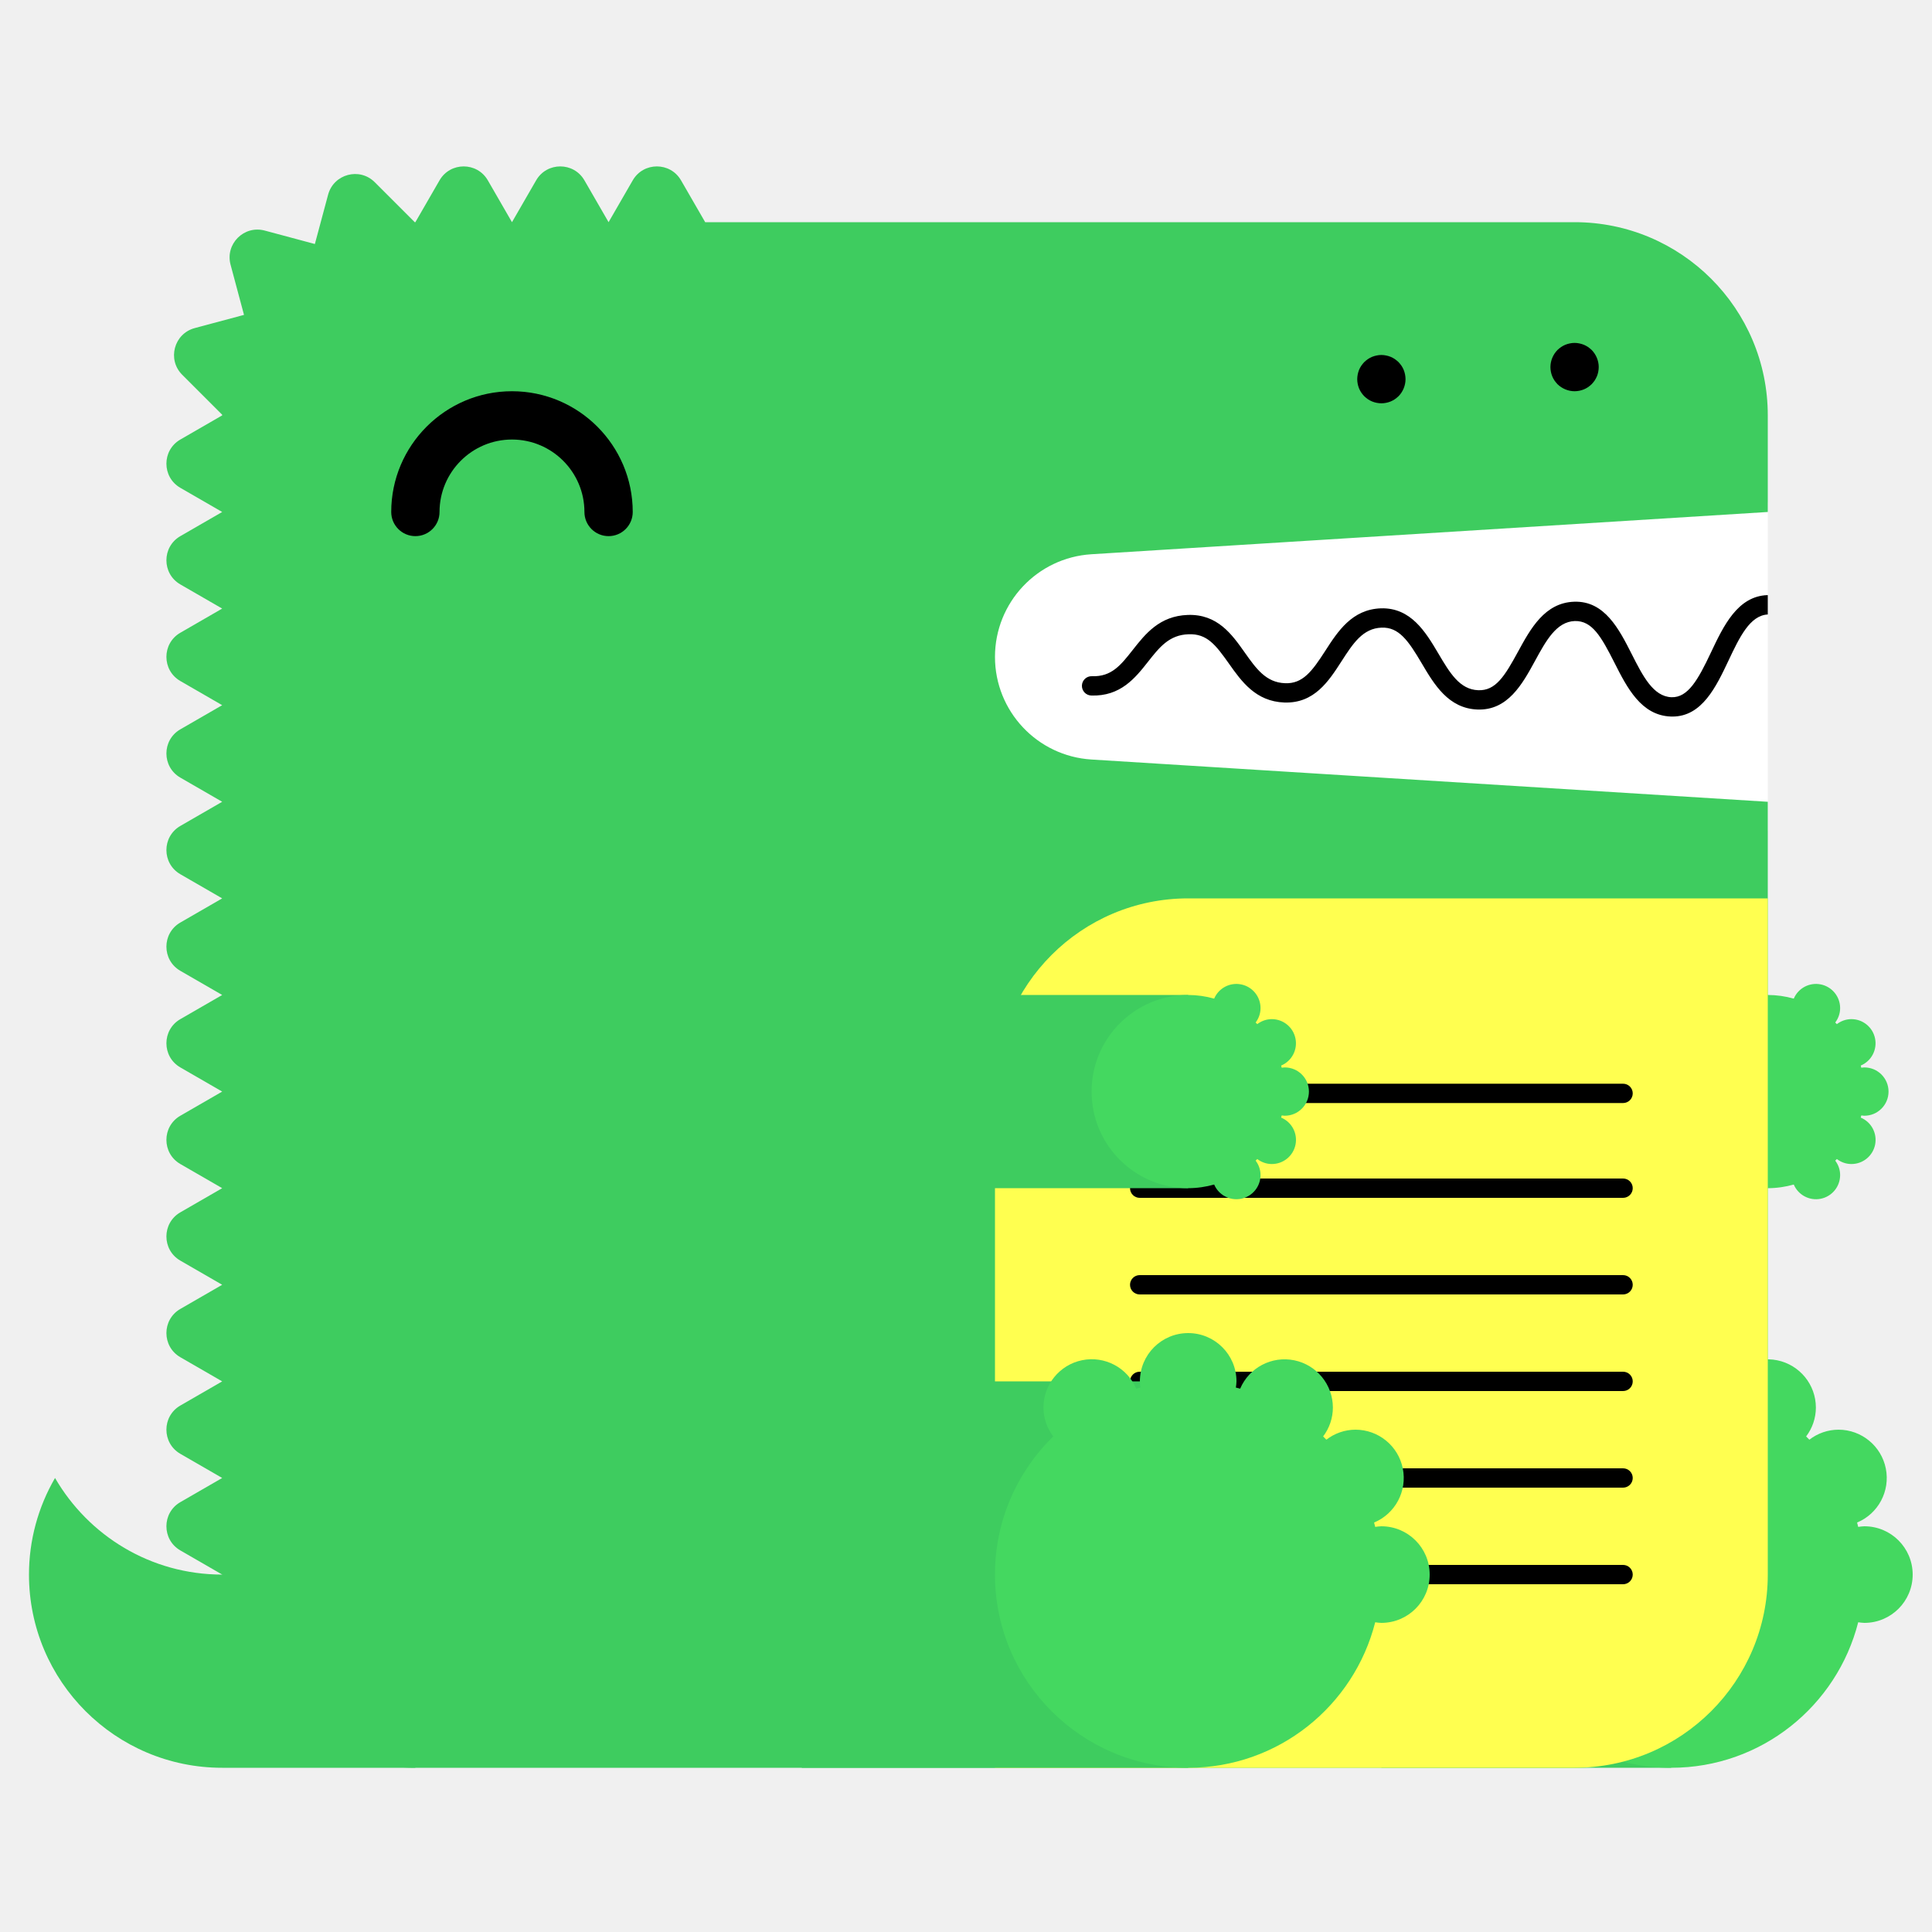
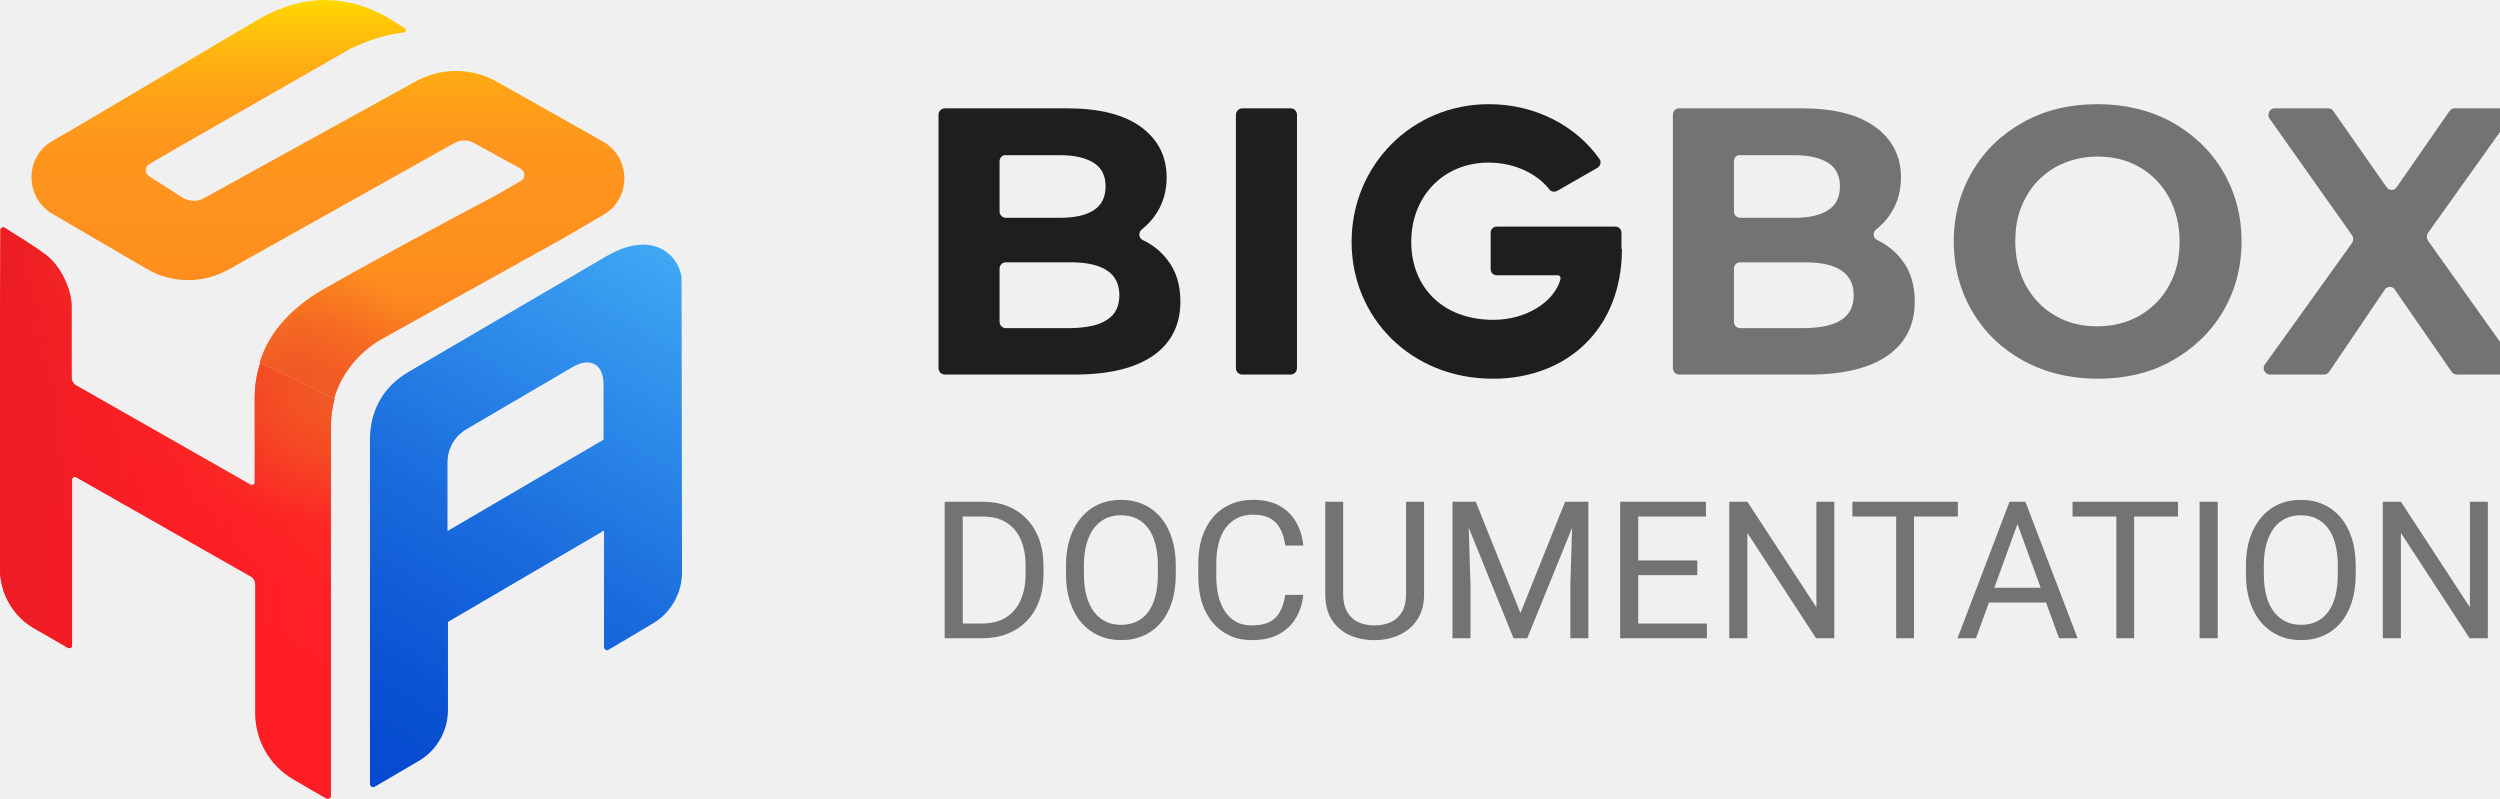
- <svg xmlns="http://www.w3.org/2000/svg" width="200" height="200" viewBox="0 0 200 200">
-   <g fill="none" fill-rule="evenodd">
-     <path fill="#FFF" d="M99 52h84v34H99z" />
-     <path d="M23 163c-7.398 0-13.843-4.027-17.303-10A19.886 19.886 0 0 0 3 163c0 11.046 8.954 20 20 20h20v-20H23z" fill="#3ECC5F" />
-     <path d="M112.98 57.376L183 53V43c0-11.046-8.954-20-20-20H73l-2.5-4.33c-1.112-1.925-3.889-1.925-5 0L63 23l-2.5-4.33c-1.111-1.925-3.889-1.925-5 0L53 23l-2.5-4.33c-1.111-1.925-3.889-1.925-5 0L43 23c-.022 0-.042.003-.065.003l-4.142-4.141c-1.57-1.571-4.252-.853-4.828 1.294l-1.369 5.104-5.192-1.392c-2.148-.575-4.111 1.389-3.535 3.536l1.39 5.193-5.102 1.367c-2.148.576-2.867 3.259-1.296 4.83l4.142 4.142c0 .021-.003.042-.003.064l-4.33 2.5c-1.925 1.111-1.925 3.889 0 5L23 53l-4.33 2.5c-1.925 1.111-1.925 3.889 0 5L23 63l-4.33 2.5c-1.925 1.111-1.925 3.889 0 5L23 73l-4.33 2.5c-1.925 1.111-1.925 3.889 0 5L23 83l-4.33 2.5c-1.925 1.111-1.925 3.889 0 5L23 93l-4.33 2.5c-1.925 1.111-1.925 3.889 0 5L23 103l-4.33 2.5c-1.925 1.111-1.925 3.889 0 5L23 113l-4.33 2.5c-1.925 1.111-1.925 3.889 0 5L23 123l-4.33 2.5c-1.925 1.111-1.925 3.889 0 5L23 133l-4.33 2.5c-1.925 1.111-1.925 3.889 0 5L23 143l-4.33 2.5c-1.925 1.111-1.925 3.889 0 5L23 153l-4.33 2.5c-1.925 1.111-1.925 3.889 0 5L23 163c0 11.046 8.954 20 20 20h120c11.046 0 20-8.954 20-20V83l-70.02-4.376A10.645 10.645 0 0 1 103 68c0-5.621 4.37-10.273 9.98-10.624" fill="#3ECC5F" />
-     <path fill="#3ECC5F" d="M143 183h30v-40h-30z" />
-     <path d="M193 158c-.219 0-.428.037-.639.064-.038-.15-.074-.301-.116-.451A5 5 0 0 0 190.32 148a4.96 4.96 0 0 0-3.016 1.036 26.531 26.531 0 0 0-.335-.336 4.955 4.955 0 0 0 1.011-2.987 5 5 0 0 0-9.599-1.959c-.148-.042-.297-.077-.445-.115.027-.211.064-.42.064-.639a5 5 0 0 0-5-5 5 5 0 0 0-5 5c0 .219.037.428.064.639-.148.038-.297.073-.445.115a4.998 4.998 0 0 0-9.599 1.959c0 1.125.384 2.151 1.011 2.987-3.717 3.632-6.031 8.693-6.031 14.3 0 11.046 8.954 20 20 20 9.339 0 17.16-6.41 19.361-15.064.211.027.42.064.639.064a5 5 0 0 0 5-5 5 5 0 0 0-5-5" fill="#44D860" />
-     <path fill="#3ECC5F" d="M153 123h30v-20h-30z" />
-     <path d="M193 115.5a2.5 2.5 0 1 0 0-5c-.109 0-.214.019-.319.032-.02-.075-.037-.15-.058-.225a2.501 2.501 0 0 0-.963-4.807c-.569 0-1.088.197-1.508.518a6.653 6.653 0 0 0-.168-.168c.314-.417.506-.931.506-1.494a2.5 2.5 0 0 0-4.8-.979A9.987 9.987 0 0 0 183 103c-5.522 0-10 4.478-10 10s4.478 10 10 10c.934 0 1.833-.138 2.69-.377a2.5 2.5 0 0 0 4.8-.979c0-.563-.192-1.077-.506-1.494.057-.055.113-.111.168-.168.42.321.939.518 1.508.518a2.5 2.5 0 0 0 .963-4.807c.021-.074.038-.15.058-.225.105.013.21.032.319.032" fill="#44D860" />
-     <path d="M63 55.5a2.5 2.5 0 0 1-2.5-2.5c0-4.136-3.364-7.5-7.5-7.5s-7.5 3.364-7.5 7.5a2.5 2.5 0 1 1-5 0c0-6.893 5.607-12.5 12.5-12.5S65.5 46.107 65.5 53a2.5 2.5 0 0 1-2.5 2.5" fill="#000" />
-     <path d="M103 183h60c11.046 0 20-8.954 20-20V93h-60c-11.046 0-20 8.954-20 20v70z" fill="#FFFF50" />
-     <path d="M168.02 124h-50.04a1 1 0 1 1 0-2h50.04a1 1 0 1 1 0 2m0 20h-50.04a1 1 0 1 1 0-2h50.04a1 1 0 1 1 0 2m0 20h-50.04a1 1 0 1 1 0-2h50.04a1 1 0 1 1 0 2m0-49.814h-50.04a1 1 0 1 1 0-2h50.04a1 1 0 1 1 0 2m0 19.814h-50.04a1 1 0 1 1 0-2h50.04a1 1 0 1 1 0 2m0 20h-50.04a1 1 0 1 1 0-2h50.04a1 1 0 1 1 0 2M183 61.611c-.012 0-.022-.006-.034-.005-3.09.105-4.552 3.196-5.842 5.923-1.346 2.85-2.387 4.703-4.093 4.647-1.889-.068-2.969-2.202-4.113-4.46-1.314-2.594-2.814-5.536-5.963-5.426-3.046.104-4.513 2.794-5.807 5.167-1.377 2.528-2.314 4.065-4.121 3.994-1.927-.07-2.951-1.805-4.136-3.813-1.321-2.236-2.848-4.75-5.936-4.664-2.994.103-4.465 2.385-5.763 4.4-1.373 2.13-2.335 3.428-4.165 3.351-1.973-.07-2.992-1.51-4.171-3.177-1.324-1.873-2.816-3.993-5.895-3.89-2.928.1-4.399 1.97-5.696 3.618-1.232 1.564-2.194 2.802-4.229 2.724a1 1 0 0 0-.072 2c3.017.101 4.545-1.8 5.872-3.487 1.177-1.496 2.193-2.787 4.193-2.855 1.926-.082 2.829 1.115 4.195 3.045 1.297 1.834 2.769 3.914 5.731 4.021 3.103.104 4.596-2.215 5.918-4.267 1.182-1.834 2.202-3.417 4.15-3.484 1.793-.067 2.769 1.35 4.145 3.681 1.297 2.197 2.766 4.686 5.787 4.796 3.125.108 4.634-2.62 5.949-5.035 1.139-2.088 2.214-4.06 4.119-4.126 1.793-.042 2.728 1.595 4.111 4.33 1.292 2.553 2.757 5.445 5.825 5.556l.169.003c3.064 0 4.518-3.075 5.805-5.794 1.139-2.41 2.217-4.68 4.067-4.773v-2z" fill="#000" />
-     <path fill="#3ECC5F" d="M83 183h40v-40H83z" />
-     <path d="M143 158c-.219 0-.428.037-.639.064-.038-.15-.074-.301-.116-.451A5 5 0 0 0 140.32 148a4.96 4.96 0 0 0-3.016 1.036 26.531 26.531 0 0 0-.335-.336 4.955 4.955 0 0 0 1.011-2.987 5 5 0 0 0-9.599-1.959c-.148-.042-.297-.077-.445-.115.027-.211.064-.42.064-.639a5 5 0 0 0-5-5 5 5 0 0 0-5 5c0 .219.037.428.064.639-.148.038-.297.073-.445.115a4.998 4.998 0 0 0-9.599 1.959c0 1.125.384 2.151 1.011 2.987-3.717 3.632-6.031 8.693-6.031 14.3 0 11.046 8.954 20 20 20 9.339 0 17.16-6.41 19.361-15.064.211.027.42.064.639.064a5 5 0 0 0 5-5 5 5 0 0 0-5-5" fill="#44D860" />
-     <path fill="#3ECC5F" d="M83 123h40v-20H83z" />
-     <path d="M133 115.5a2.5 2.5 0 1 0 0-5c-.109 0-.214.019-.319.032-.02-.075-.037-.15-.058-.225a2.501 2.501 0 0 0-.963-4.807c-.569 0-1.088.197-1.508.518a6.653 6.653 0 0 0-.168-.168c.314-.417.506-.931.506-1.494a2.5 2.5 0 0 0-4.8-.979A9.987 9.987 0 0 0 123 103c-5.522 0-10 4.478-10 10s4.478 10 10 10c.934 0 1.833-.138 2.69-.377a2.5 2.5 0 0 0 4.8-.979c0-.563-.192-1.077-.506-1.494.057-.055.113-.111.168-.168.42.321.939.518 1.508.518a2.5 2.5 0 0 0 .963-4.807c.021-.074.038-.15.058-.225.105.013.21.032.319.032" fill="#44D860" />
-     <path d="M143 41.75c-.16 0-.33-.02-.49-.05a2.52 2.52 0 0 1-.47-.14c-.15-.06-.29-.14-.431-.23-.13-.09-.259-.2-.38-.31-.109-.12-.219-.24-.309-.38s-.17-.28-.231-.43a2.619 2.619 0 0 1-.189-.96c0-.16.02-.33.05-.49.03-.16.08-.31.139-.47.061-.15.141-.29.231-.43.09-.13.2-.26.309-.38.121-.11.25-.22.38-.31.141-.09.281-.17.431-.23.149-.06.31-.11.47-.14.32-.07.65-.07.98 0 .159.03.32.08.47.14.149.06.29.14.43.23.13.09.259.2.38.31.11.12.22.25.31.38.09.14.17.28.23.43.06.16.11.31.14.47.029.16.05.33.05.49 0 .66-.271 1.31-.73 1.77-.121.11-.25.22-.38.31-.14.09-.281.17-.43.23a2.565 2.565 0 0 1-.96.19m20-1.25c-.66 0-1.3-.27-1.771-.73a3.802 3.802 0 0 1-.309-.38c-.09-.14-.17-.28-.231-.43a2.619 2.619 0 0 1-.189-.96c0-.66.27-1.3.729-1.77.121-.11.25-.22.38-.31.141-.09.281-.17.431-.23.149-.06.31-.11.47-.14.32-.07.66-.07.98 0 .159.03.32.08.47.14.149.06.29.14.43.23.13.09.259.2.38.31.459.47.73 1.11.73 1.77 0 .16-.021.33-.05.49-.03.16-.08.32-.14.47-.07.15-.14.29-.23.43-.09.13-.2.26-.31.38-.121.11-.25.22-.38.31-.14.09-.281.17-.43.23a2.565 2.565 0 0 1-.96.19" fill="#000" />
+ <svg xmlns="http://www.w3.org/2000/svg" width="144" height="46" viewBox="0 0 144 46" fill="none">
+   <g clip-path="url(#clip0_350_5523)">
+     <path d="M56.541 36.763H54.899L54.91 35.916H56.541C57.102 35.916 57.57 35.798 57.945 35.565C58.319 35.327 58.6 34.996 58.787 34.571C58.978 34.142 59.074 33.642 59.074 33.069V32.589C59.074 32.139 59.02 31.739 58.912 31.39C58.804 31.037 58.645 30.74 58.436 30.498C58.227 30.254 57.972 30.068 57.669 29.942C57.371 29.816 57.027 29.753 56.638 29.753H54.866V28.9H56.638C57.153 28.9 57.623 28.986 58.047 29.159C58.472 29.328 58.838 29.575 59.144 29.899C59.453 30.22 59.691 30.608 59.857 31.066C60.022 31.519 60.105 32.031 60.105 32.599V33.069C60.105 33.638 60.022 34.151 59.857 34.608C59.691 35.062 59.452 35.449 59.138 35.77C58.829 36.09 58.454 36.337 58.015 36.51C57.579 36.679 57.088 36.763 56.541 36.763ZM55.455 28.9V36.763H54.413V28.9H55.455ZM67.726 32.583V33.08C67.726 33.671 67.652 34.2 67.504 34.668C67.357 35.136 67.144 35.534 66.867 35.861C66.59 36.189 66.257 36.439 65.868 36.612C65.483 36.785 65.05 36.871 64.572 36.871C64.107 36.871 63.68 36.785 63.292 36.612C62.906 36.439 62.572 36.189 62.287 35.861C62.006 35.534 61.788 35.136 61.634 34.668C61.479 34.2 61.401 33.671 61.401 33.08V32.583C61.401 31.993 61.477 31.465 61.628 31.001C61.783 30.533 62.001 30.135 62.282 29.807C62.562 29.476 62.895 29.224 63.281 29.051C63.67 28.878 64.096 28.792 64.561 28.792C65.04 28.792 65.472 28.878 65.857 29.051C66.246 29.224 66.579 29.476 66.856 29.807C67.137 30.135 67.351 30.533 67.499 31.001C67.65 31.465 67.726 31.993 67.726 32.583ZM66.694 33.08V32.572C66.694 32.104 66.645 31.69 66.548 31.33C66.455 30.97 66.316 30.668 66.132 30.423C65.949 30.178 65.724 29.993 65.457 29.867C65.195 29.741 64.896 29.678 64.561 29.678C64.237 29.678 63.943 29.741 63.68 29.867C63.421 29.993 63.198 30.178 63.011 30.423C62.827 30.668 62.685 30.97 62.584 31.33C62.483 31.69 62.433 32.104 62.433 32.572V33.08C62.433 33.552 62.483 33.969 62.584 34.333C62.685 34.693 62.829 34.997 63.016 35.246C63.207 35.491 63.432 35.676 63.691 35.802C63.954 35.928 64.248 35.991 64.572 35.991C64.91 35.991 65.211 35.928 65.474 35.802C65.736 35.676 65.958 35.491 66.138 35.246C66.321 34.997 66.46 34.693 66.554 34.333C66.647 33.969 66.694 33.552 66.694 33.08ZM74.034 34.263H75.071C75.017 34.76 74.874 35.204 74.644 35.597C74.414 35.989 74.088 36.301 73.666 36.531C73.245 36.758 72.719 36.871 72.089 36.871C71.629 36.871 71.209 36.785 70.831 36.612C70.457 36.439 70.134 36.194 69.864 35.878C69.594 35.557 69.385 35.174 69.238 34.727C69.094 34.277 69.022 33.777 69.022 33.226V32.443C69.022 31.892 69.094 31.393 69.238 30.947C69.385 30.497 69.596 30.111 69.87 29.791C70.147 29.471 70.48 29.224 70.869 29.051C71.258 28.878 71.695 28.792 72.181 28.792C72.775 28.792 73.278 28.904 73.688 29.127C74.099 29.35 74.417 29.66 74.644 30.056C74.874 30.448 75.017 30.904 75.071 31.422H74.034C73.983 31.055 73.89 30.74 73.753 30.477C73.616 30.21 73.422 30.005 73.17 29.861C72.918 29.717 72.588 29.645 72.181 29.645C71.832 29.645 71.524 29.712 71.258 29.845C70.995 29.978 70.773 30.167 70.593 30.412C70.417 30.657 70.284 30.95 70.194 31.292C70.104 31.634 70.059 32.014 70.059 32.432V33.226C70.059 33.611 70.098 33.973 70.178 34.312C70.26 34.65 70.385 34.947 70.55 35.203C70.716 35.458 70.927 35.66 71.182 35.807C71.438 35.952 71.74 36.023 72.089 36.023C72.532 36.023 72.885 35.953 73.148 35.813C73.411 35.672 73.609 35.471 73.742 35.208C73.879 34.945 73.976 34.63 74.034 34.263ZM80.99 28.9H82.027V34.22C82.027 34.81 81.895 35.302 81.633 35.694C81.37 36.087 81.02 36.382 80.585 36.58C80.153 36.774 79.683 36.871 79.175 36.871C78.642 36.871 78.16 36.774 77.728 36.58C77.299 36.382 76.959 36.087 76.707 35.694C76.459 35.302 76.335 34.81 76.335 34.22V28.9H77.366V34.22C77.366 34.63 77.442 34.969 77.593 35.235C77.744 35.501 77.955 35.7 78.225 35.829C78.498 35.959 78.815 36.023 79.175 36.023C79.539 36.023 79.856 35.959 80.126 35.829C80.399 35.7 80.612 35.501 80.763 35.235C80.914 34.969 80.99 34.63 80.99 34.22V28.9ZM83.993 28.9H85.003L87.579 35.311L90.15 28.9H91.165L87.968 36.763H87.179L83.993 28.9ZM83.663 28.9H84.554L84.7 33.696V36.763H83.663V28.9ZM90.598 28.9H91.489V36.763H90.452V33.696L90.598 28.9ZM98.316 35.916V36.763H94.152V35.916H98.316ZM94.362 28.9V36.763H93.32V28.9H94.362ZM97.765 32.281V33.129H94.152V32.281H97.765ZM98.262 28.9V29.753H94.152V28.9H98.262ZM105.655 28.9V36.763H104.607L100.649 30.698V36.763H99.606V28.9H100.649L104.624 34.981V28.9H105.655ZM110.246 28.9V36.763H109.22V28.9H110.246ZM112.773 28.9V29.753H106.698V28.9H112.773ZM116.419 29.597L113.816 36.763H112.752L115.749 28.9H116.435L116.419 29.597ZM118.601 36.763L115.992 29.597L115.976 28.9H116.662L119.67 36.763H118.601ZM118.466 33.852V34.706H114.048V33.852H118.466ZM122.927 28.9V36.763H121.901V28.9H122.927ZM125.454 28.9V29.753H119.379V28.9H125.454ZM127.739 28.9V36.763H126.697V28.9H127.739ZM135.689 32.583V33.08C135.689 33.671 135.615 34.2 135.467 34.668C135.32 35.136 135.107 35.534 134.83 35.861C134.553 36.189 134.22 36.439 133.831 36.612C133.446 36.785 133.014 36.871 132.535 36.871C132.07 36.871 131.644 36.785 131.255 36.612C130.87 36.439 130.535 36.189 130.25 35.861C129.969 35.534 129.752 35.136 129.597 34.668C129.442 34.2 129.365 33.671 129.365 33.08V32.583C129.365 31.993 129.44 31.465 129.591 31.001C129.746 30.533 129.964 30.135 130.245 29.807C130.526 29.476 130.859 29.224 131.244 29.051C131.633 28.878 132.06 28.792 132.524 28.792C133.003 28.792 133.435 28.878 133.82 29.051C134.209 29.224 134.542 29.476 134.819 29.807C135.1 30.135 135.314 30.533 135.462 31.001C135.613 31.465 135.689 31.993 135.689 32.583ZM134.657 33.08V32.572C134.657 32.104 134.609 31.69 134.512 31.33C134.418 30.97 134.279 30.668 134.096 30.423C133.912 30.178 133.687 29.993 133.421 29.867C133.158 29.741 132.859 29.678 132.524 29.678C132.2 29.678 131.907 29.741 131.644 29.867C131.384 29.993 131.161 30.178 130.974 30.423C130.79 30.668 130.648 30.97 130.547 31.33C130.447 31.69 130.396 32.104 130.396 32.572V33.08C130.396 33.552 130.447 33.969 130.547 34.333C130.648 34.693 130.792 34.997 130.979 35.246C131.17 35.491 131.395 35.676 131.655 35.802C131.917 35.928 132.211 35.991 132.535 35.991C132.873 35.991 133.174 35.928 133.437 35.802C133.7 35.676 133.921 35.491 134.101 35.246C134.285 34.997 134.423 34.693 134.517 34.333C134.611 33.969 134.657 33.552 134.657 33.08ZM143.299 28.9V36.763H142.251L138.292 30.698V36.763H137.25V28.9H138.292L142.267 34.981V28.9H143.299Z" fill="#737373" />
+     <path d="M67.25 14.976C67.753 15.617 67.991 16.418 67.991 17.38C67.991 18.715 67.462 19.757 66.431 20.479C65.4 21.2 63.893 21.574 61.91 21.574H54.429C54.217 21.574 54.059 21.413 54.059 21.2V6.614C54.059 6.401 54.217 6.24 54.429 6.24H61.461C63.311 6.24 64.713 6.588 65.717 7.309C66.695 8.03 67.198 8.992 67.198 10.221C67.198 10.969 67.013 11.636 66.669 12.197C66.431 12.598 66.14 12.919 65.77 13.213C65.558 13.373 65.585 13.72 65.823 13.827C66.431 14.121 66.88 14.495 67.25 14.976ZM57.575 9.286V12.171C57.575 12.384 57.733 12.545 57.945 12.545H61.064C61.937 12.545 62.598 12.384 63.021 12.091C63.47 11.797 63.681 11.343 63.681 10.728C63.681 10.141 63.47 9.686 63.021 9.393C62.571 9.099 61.91 8.938 61.064 8.938H57.945C57.76 8.912 57.575 9.072 57.575 9.286ZM63.761 18.422C64.237 18.128 64.475 17.647 64.475 17.006C64.475 15.75 63.549 15.109 61.672 15.109H57.945C57.733 15.109 57.575 15.27 57.575 15.483V18.529C57.575 18.742 57.733 18.902 57.945 18.902H61.672C62.598 18.876 63.285 18.742 63.761 18.422Z" fill="#1E1E1E" />
+     <path d="M71.56 6.24H74.335C74.547 6.24 74.706 6.401 74.706 6.614V21.2C74.706 21.413 74.547 21.574 74.335 21.574H71.56C71.348 21.574 71.189 21.413 71.189 21.2V6.614C71.189 6.427 71.348 6.24 71.56 6.24Z" fill="#1E1E1E" />
+     <path d="M93.423 14.335C93.423 18.983 90.224 21.814 85.994 21.814C81.262 21.814 77.852 18.288 77.852 13.934C77.852 9.526 81.315 6 85.756 6C88.479 6 90.805 7.282 92.127 9.152C92.26 9.312 92.18 9.553 92.022 9.66L89.695 10.995C89.537 11.075 89.352 11.049 89.246 10.915C88.558 10.034 87.289 9.366 85.73 9.366C83.192 9.366 81.288 11.262 81.288 13.934C81.288 16.525 83.086 18.422 86.02 18.422C87.897 18.422 89.51 17.407 89.88 16.098C89.907 15.964 89.854 15.857 89.722 15.857H86.206C86.02 15.857 85.862 15.697 85.862 15.51V13.399C85.862 13.213 86.02 13.052 86.206 13.052H93.053C93.238 13.052 93.396 13.213 93.396 13.399V14.335H93.423Z" fill="#1E1E1E" />
+     <path d="M109.549 14.976C110.052 15.617 110.289 16.418 110.289 17.38C110.289 18.715 109.761 19.757 108.73 20.479C107.699 21.2 106.192 21.574 104.209 21.574H96.728C96.516 21.574 96.357 21.413 96.357 21.2V6.614C96.357 6.401 96.516 6.24 96.728 6.24H103.76C105.61 6.24 107.011 6.588 108.016 7.309C108.994 8.03 109.496 8.992 109.496 10.221C109.496 10.969 109.311 11.636 108.968 12.197C108.73 12.598 108.439 12.919 108.069 13.213C107.857 13.373 107.884 13.72 108.122 13.827C108.73 14.121 109.179 14.495 109.549 14.976ZM99.874 9.286V12.171C99.874 12.384 100.032 12.545 100.244 12.545H103.363C104.236 12.545 104.896 12.384 105.319 12.091C105.769 11.797 105.98 11.343 105.98 10.728C105.98 10.141 105.769 9.686 105.319 9.393C104.87 9.099 104.209 8.938 103.363 8.938H100.244C100.032 8.912 99.874 9.072 99.874 9.286ZM106.06 18.422C106.535 18.128 106.773 17.647 106.773 17.006C106.773 15.75 105.848 15.109 103.971 15.109H100.244C100.032 15.109 99.874 15.27 99.874 15.483V18.529C99.874 18.742 100.032 18.902 100.244 18.902H103.971C104.896 18.876 105.584 18.742 106.06 18.422Z" fill="#737373" />
+     <path d="M116.582 20.799C115.313 20.105 114.335 19.17 113.621 17.968C112.907 16.765 112.537 15.403 112.537 13.907C112.537 12.411 112.907 11.049 113.621 9.847C114.335 8.645 115.313 7.71 116.582 7.015C117.851 6.321 119.252 6 120.838 6C122.398 6 123.826 6.347 125.068 7.015C126.311 7.71 127.315 8.645 128.029 9.847C128.743 11.049 129.113 12.411 129.113 13.907C129.113 15.403 128.743 16.765 128.029 17.968C127.315 19.17 126.311 20.105 125.068 20.799C123.826 21.494 122.398 21.814 120.838 21.814C119.252 21.814 117.824 21.467 116.582 20.799ZM123.244 18.181C123.958 17.754 124.539 17.193 124.936 16.445C125.359 15.697 125.544 14.869 125.544 13.907C125.544 12.972 125.332 12.117 124.936 11.369C124.513 10.621 123.958 10.034 123.244 9.633C122.53 9.206 121.711 9.019 120.812 9.019C119.913 9.019 119.12 9.232 118.38 9.633C117.666 10.06 117.084 10.621 116.688 11.369C116.265 12.117 116.08 12.945 116.08 13.907C116.08 14.842 116.291 15.697 116.688 16.445C117.111 17.193 117.666 17.78 118.38 18.181C119.093 18.609 119.913 18.796 120.812 18.796C121.711 18.796 122.53 18.582 123.244 18.181Z" fill="#737373" />
+     <path d="M141.194 21.387L137.942 16.685C137.81 16.472 137.493 16.472 137.361 16.685L134.162 21.413C134.083 21.52 133.977 21.574 133.871 21.574H130.752C130.461 21.574 130.276 21.227 130.461 20.986L135.484 13.987C135.563 13.854 135.563 13.693 135.484 13.56L130.725 6.828C130.567 6.588 130.725 6.24 131.016 6.24H134.109C134.215 6.24 134.347 6.294 134.4 6.401L137.467 10.782C137.599 10.995 137.916 10.995 138.048 10.782L141.088 6.401C141.168 6.294 141.274 6.24 141.379 6.24H144.261C144.552 6.24 144.737 6.588 144.552 6.828L139.846 13.426C139.767 13.56 139.767 13.72 139.846 13.854L144.922 20.986C145.107 21.227 144.922 21.574 144.631 21.574H141.485C141.353 21.547 141.247 21.494 141.194 21.387Z" fill="#737373" />
+     <path d="M14.672 22.947V27.782C14.672 27.889 14.54 27.969 14.434 27.915L4.388 22.199C4.23 22.119 4.124 21.931 4.124 21.744V17.631C4.124 16.723 3.542 15.387 2.697 14.719C1.903 14.105 0.397 13.223 0.317 13.143C0.159 13.036 0.026 13.116 0.026 13.277L0 19.047V25.003V32.59V32.777C0 34.166 0.74 35.475 1.93 36.17C2.511 36.517 3.199 36.891 3.913 37.318C4.018 37.372 4.151 37.292 4.151 37.185V27.621C4.151 27.515 4.283 27.434 4.388 27.488L14.434 33.204C14.593 33.285 14.699 33.472 14.699 33.659V41.058C14.699 42.634 15.518 44.077 16.866 44.878L18.796 46C18.902 46.053 19.061 45.973 19.061 45.867V42.688V24.523C19.061 23.988 19.14 23.454 19.272 22.973L14.989 20.916C14.778 21.531 14.672 22.252 14.672 22.947Z" fill="url(#paint0_linear_350_5523)" />
+     <path d="M14.672 22.947V27.782C14.672 27.889 14.54 27.969 14.434 27.915L4.388 22.199C4.23 22.119 4.124 21.931 4.124 21.744V17.631C4.124 16.723 3.542 15.387 2.697 14.719C1.903 14.105 0.397 13.223 0.317 13.143C0.159 13.036 0.026 13.116 0.026 13.277L0 19.047V25.003V32.59V32.777C0 34.166 0.74 35.475 1.93 36.17C2.511 36.517 3.199 36.891 3.913 37.318C4.018 37.372 4.151 37.292 4.151 37.185V27.621C4.151 27.515 4.283 27.434 4.388 27.488L14.434 33.204C14.593 33.285 14.699 33.472 14.699 33.659V41.058C14.699 42.634 15.518 44.077 16.866 44.878L18.796 46C18.902 46.053 19.061 45.973 19.061 45.867V42.688V24.523C19.061 23.988 19.14 23.454 19.272 22.973L14.989 20.916C14.778 21.531 14.672 22.252 14.672 22.947Z" fill="url(#paint1_radial_350_5523)" />
+     <path d="M14.672 22.947V27.782C14.672 27.889 14.54 27.969 14.434 27.915L4.388 22.199C4.23 22.119 4.124 21.931 4.124 21.744V17.631C4.124 16.723 3.542 15.387 2.697 14.719C1.903 14.105 0.397 13.223 0.317 13.143C0.159 13.036 0.026 13.116 0.026 13.277L0 19.047V25.003V32.59V32.777C0 34.166 0.74 35.475 1.93 36.17C2.511 36.517 3.199 36.891 3.913 37.318C4.018 37.372 4.151 37.292 4.151 37.185V27.621C4.151 27.515 4.283 27.434 4.388 27.488L14.434 33.204C14.593 33.285 14.699 33.472 14.699 33.659V41.058C14.699 42.634 15.518 44.077 16.866 44.878L18.796 46C18.902 46.053 19.061 45.973 19.061 45.867V42.688V24.523C19.061 23.988 19.14 23.454 19.272 22.973L14.989 20.916C14.778 21.531 14.672 22.252 14.672 22.947Z" fill="url(#paint2_linear_350_5523)" />
+     <path d="M39.259 16.108C39.259 15.013 37.831 12.983 34.765 14.853L23.529 21.424C22.155 22.225 21.309 23.561 21.309 25.324V27.969V45.145C21.309 45.306 21.467 45.386 21.599 45.306L24.111 43.836C25.168 43.222 25.803 42.1 25.803 40.871V35.822L34.791 30.56V37.265C34.791 37.398 34.95 37.505 35.056 37.425L37.62 35.903C38.651 35.288 39.285 34.166 39.285 32.964L39.259 16.108ZM34.765 25.324L25.776 30.587V26.633C25.776 25.832 26.199 25.11 26.887 24.71L33.046 21.104C34.21 20.489 34.765 21.21 34.765 22.119V25.324Z" fill="url(#paint3_linear_350_5523)" />
+     <path d="M3.014 8.121C1.401 9.056 1.428 11.38 3.014 12.315L8.46 15.494C9.94 16.349 11.738 16.349 13.219 15.494L26.146 8.254C26.516 8.041 26.966 8.041 27.336 8.254L30.006 9.724C30.27 9.884 30.27 10.258 30.006 10.418L28.578 11.246C28.578 11.246 22.233 14.585 18.665 16.642C16.973 17.604 15.492 19.047 14.963 20.89L19.246 22.947C19.643 21.531 20.674 20.275 21.995 19.527L32.385 13.757L34.764 12.368C36.377 11.433 36.35 9.109 34.764 8.174L28.657 4.728C27.177 3.873 25.353 3.873 23.872 4.728L11.764 11.406C11.394 11.62 10.945 11.62 10.549 11.406L8.592 10.151C8.328 9.991 8.328 9.617 8.592 9.456L10.337 8.441L20.277 2.751H20.303C20.779 2.538 21.837 2.03 23.264 1.87C23.397 1.87 23.423 1.683 23.317 1.63L22.815 1.309C20.303 -0.347 17.607 -0.427 14.963 1.069L4.759 7.106L3.014 8.121Z" fill="url(#paint4_linear_350_5523)" />
+     <path d="M3.014 8.121C1.401 9.056 1.428 11.38 3.014 12.315L8.46 15.494C9.94 16.349 11.738 16.349 13.219 15.494L26.146 8.254C26.516 8.041 26.966 8.041 27.336 8.254L30.006 9.724C30.27 9.884 30.27 10.258 30.006 10.418L28.578 11.246C28.578 11.246 22.233 14.585 18.665 16.642C16.973 17.604 15.492 19.047 14.963 20.89L19.246 22.947C19.643 21.531 20.674 20.275 21.995 19.527L32.385 13.757L34.764 12.368C36.377 11.433 36.35 9.109 34.764 8.174L28.657 4.728C27.177 3.873 25.353 3.873 23.872 4.728L11.764 11.406C11.394 11.62 10.945 11.62 10.549 11.406L8.592 10.151C8.328 9.991 8.328 9.617 8.592 9.456L10.337 8.441L20.277 2.751H20.303C20.779 2.538 21.837 2.03 23.264 1.87C23.397 1.87 23.423 1.683 23.317 1.63L22.815 1.309C20.303 -0.347 17.607 -0.427 14.963 1.069L4.759 7.106L3.014 8.121Z" fill="url(#paint5_radial_350_5523)" />
  </g>
+   <defs>
+     <linearGradient id="paint0_linear_350_5523" x1="4.798" y1="37.827" x2="14.946" y2="20.433" gradientUnits="userSpaceOnUse">
+       <stop stop-color="#FF1D25" />
+       <stop offset="0.451" stop-color="#FF1F25" />
+       <stop offset="0.642" stop-color="#FD2625" />
+       <stop offset="0.784" stop-color="#FA3325" />
+       <stop offset="0.902" stop-color="#F64424" />
+       <stop offset="1" stop-color="#F15A24" />
+     </linearGradient>
+     <radialGradient id="paint1_radial_350_5523" cx="0" cy="0" r="1" gradientUnits="userSpaceOnUse" gradientTransform="translate(17.1639 21.941) scale(7.8454 7.92747)">
+       <stop offset="0.1" stop-color="#F15A24" />
+       <stop offset="1" stop-color="#F15A24" stop-opacity="0" />
+     </radialGradient>
+     <linearGradient id="paint2_linear_350_5523" x1="0" y1="29.545" x2="19.26" y2="29.545" gradientUnits="userSpaceOnUse">
+       <stop stop-color="#ED1C24" />
+       <stop offset="1" stop-color="#FF1D25" stop-opacity="0" />
+     </linearGradient>
+     <linearGradient id="paint3_linear_350_5523" x1="21.053" y1="45.11" x2="38.782" y2="14.72" gradientUnits="userSpaceOnUse">
+       <stop stop-color="#0549CF" />
+       <stop offset="0.176" stop-color="#0B52D3" />
+       <stop offset="0.469" stop-color="#1A6CDD" />
+       <stop offset="0.84" stop-color="#3395ED" />
+       <stop offset="1" stop-color="#3FA9F5" />
+     </linearGradient>
+     <linearGradient id="paint4_linear_350_5523" x1="18.894" y1="3.99914e-05" x2="18.894" y2="22.95" gradientUnits="userSpaceOnUse">
+       <stop stop-color="#FFD800" />
+       <stop offset="0.049" stop-color="#FFC907" />
+       <stop offset="0.146" stop-color="#FFB111" />
+       <stop offset="0.248" stop-color="#FFA018" />
+       <stop offset="0.361" stop-color="#FF961D" />
+       <stop offset="0.5" stop-color="#FF931E" />
+       <stop offset="0.651" stop-color="#FE901E" />
+       <stop offset="0.772" stop-color="#FC861F" />
+       <stop offset="0.883" stop-color="#F87521" />
+       <stop offset="0.987" stop-color="#F25D24" />
+       <stop offset="1" stop-color="#F15A24" />
+     </linearGradient>
+     <radialGradient id="paint5_radial_350_5523" cx="0" cy="0" r="1" gradientUnits="userSpaceOnUse" gradientTransform="translate(17.1516 22.0013) scale(7.34804 7.42491)">
+       <stop offset="0.1" stop-color="#F15A24" />
+       <stop offset="1" stop-color="#F15A24" stop-opacity="0" />
+     </radialGradient>
+     <clipPath id="clip0_350_5523">
+       <rect width="144" height="46" fill="white" />
+     </clipPath>
+   </defs>
</svg>
